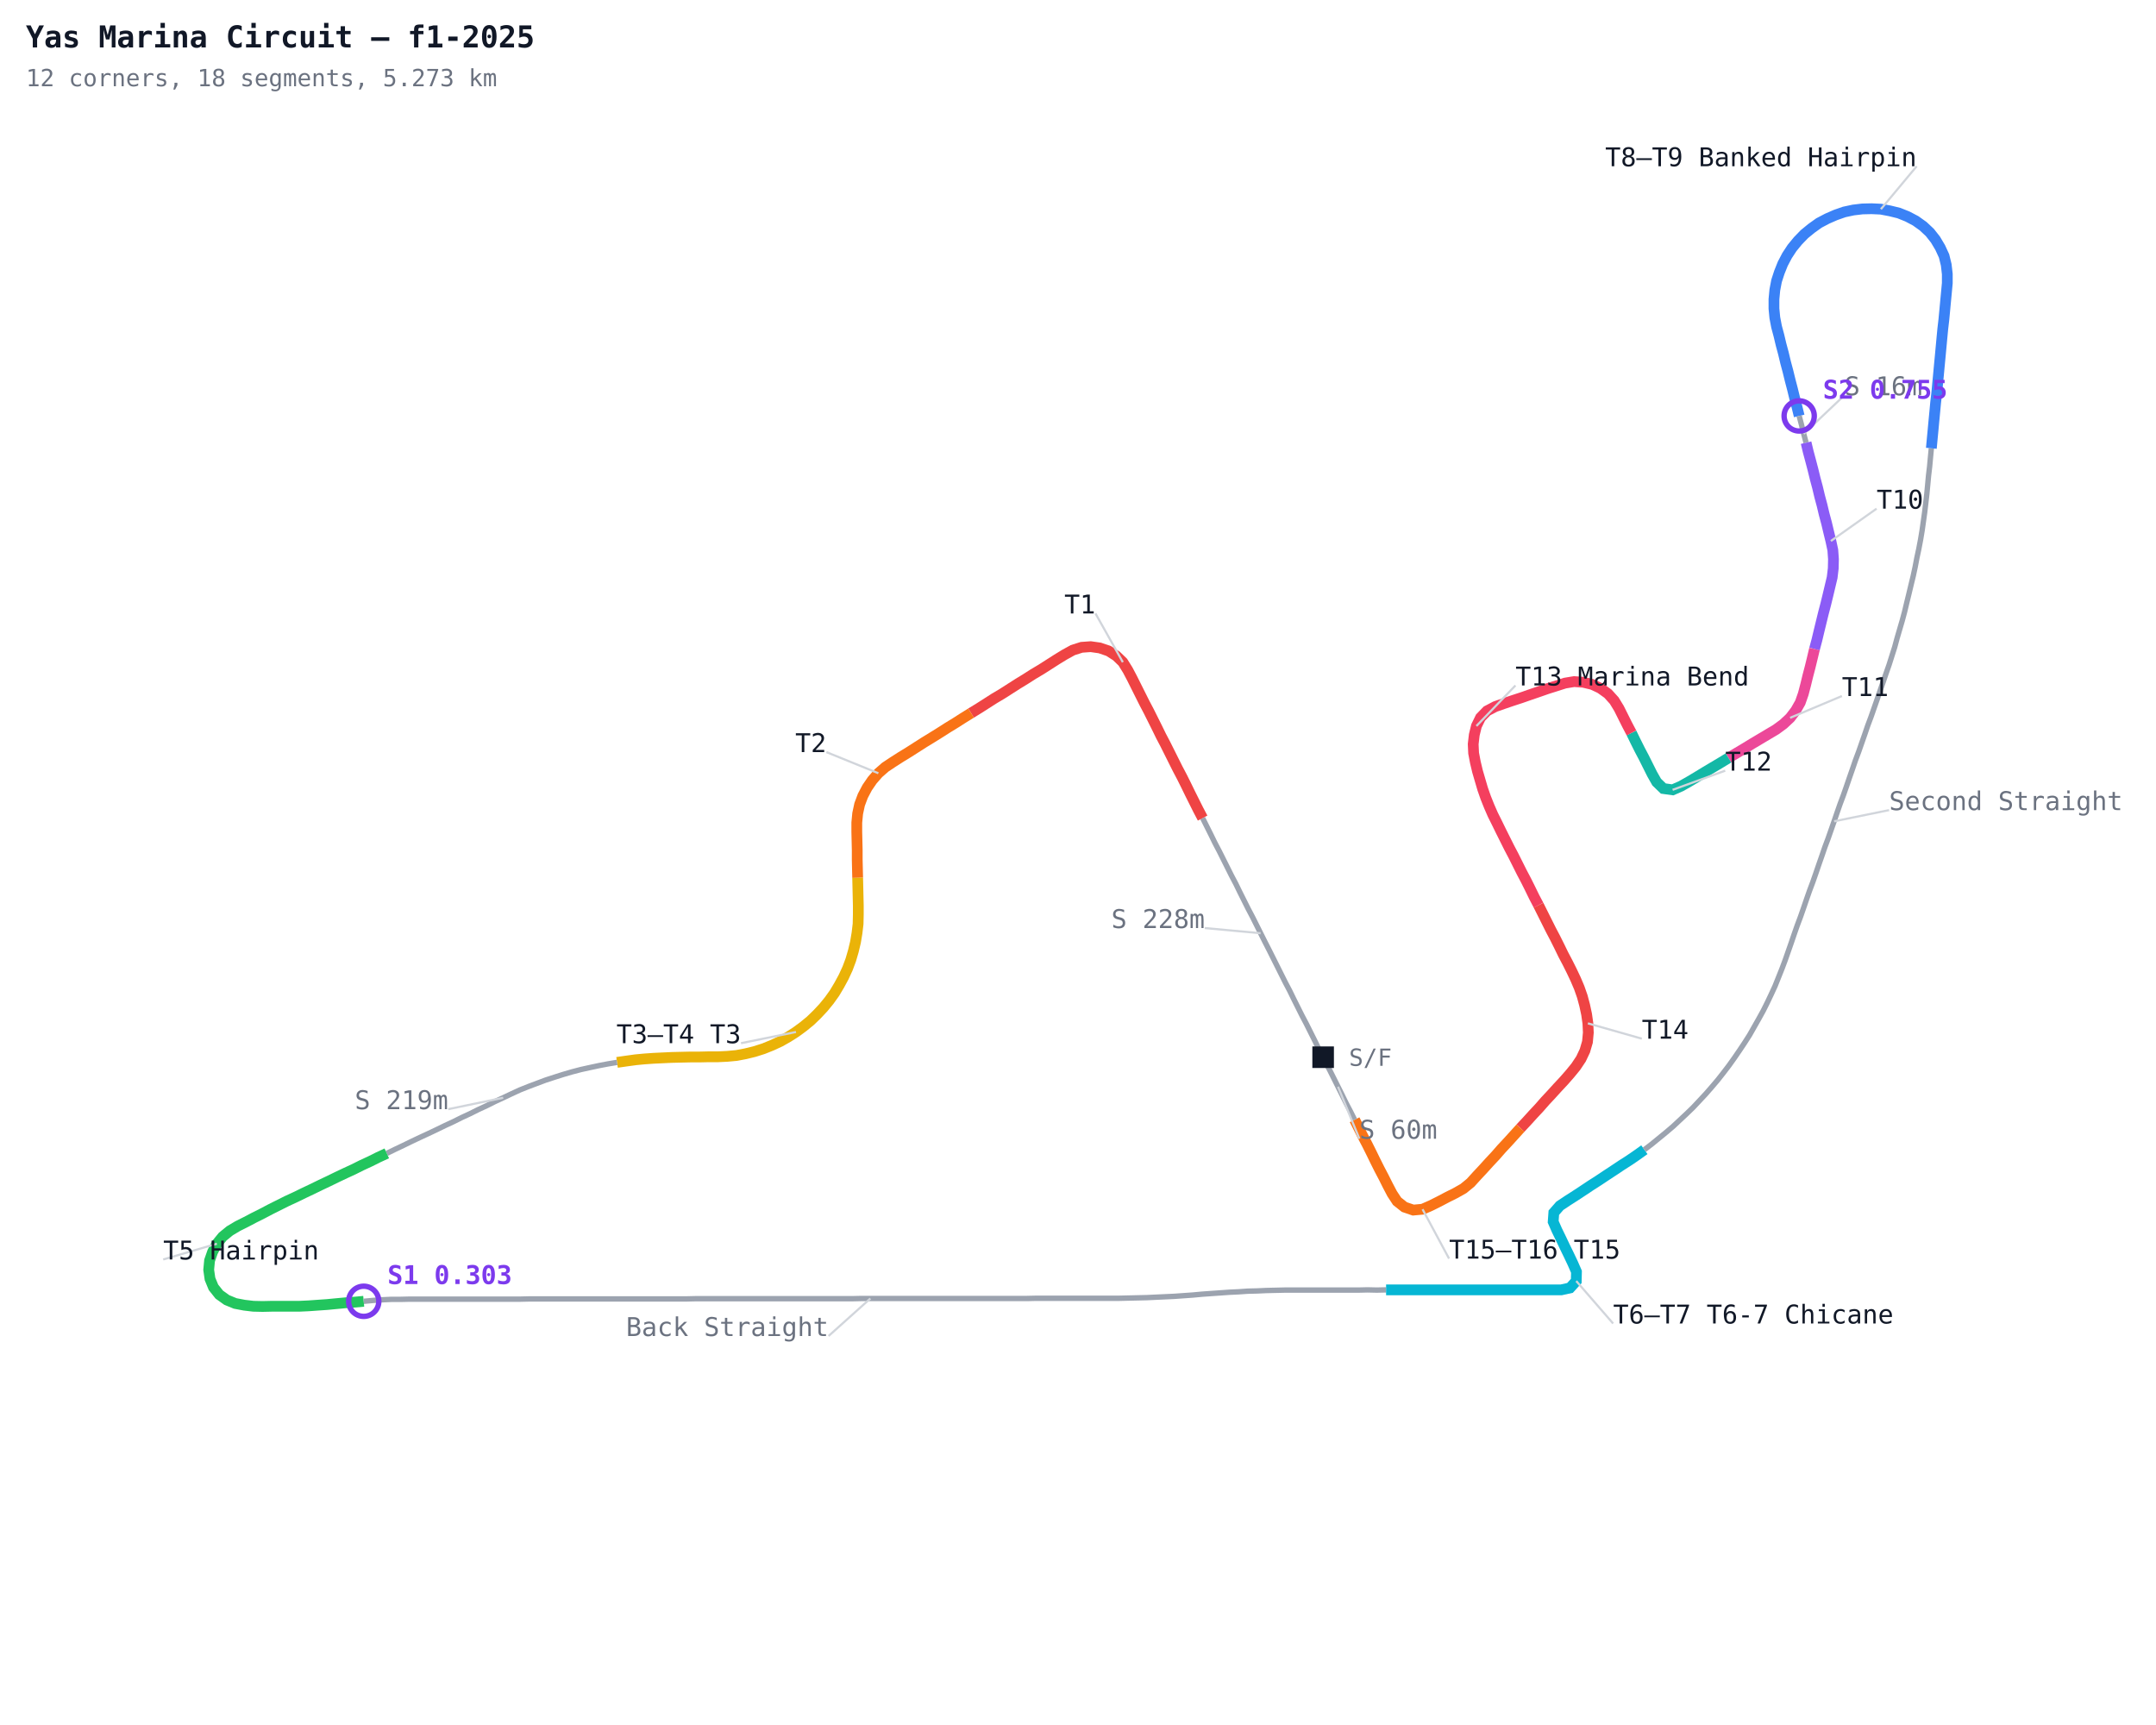
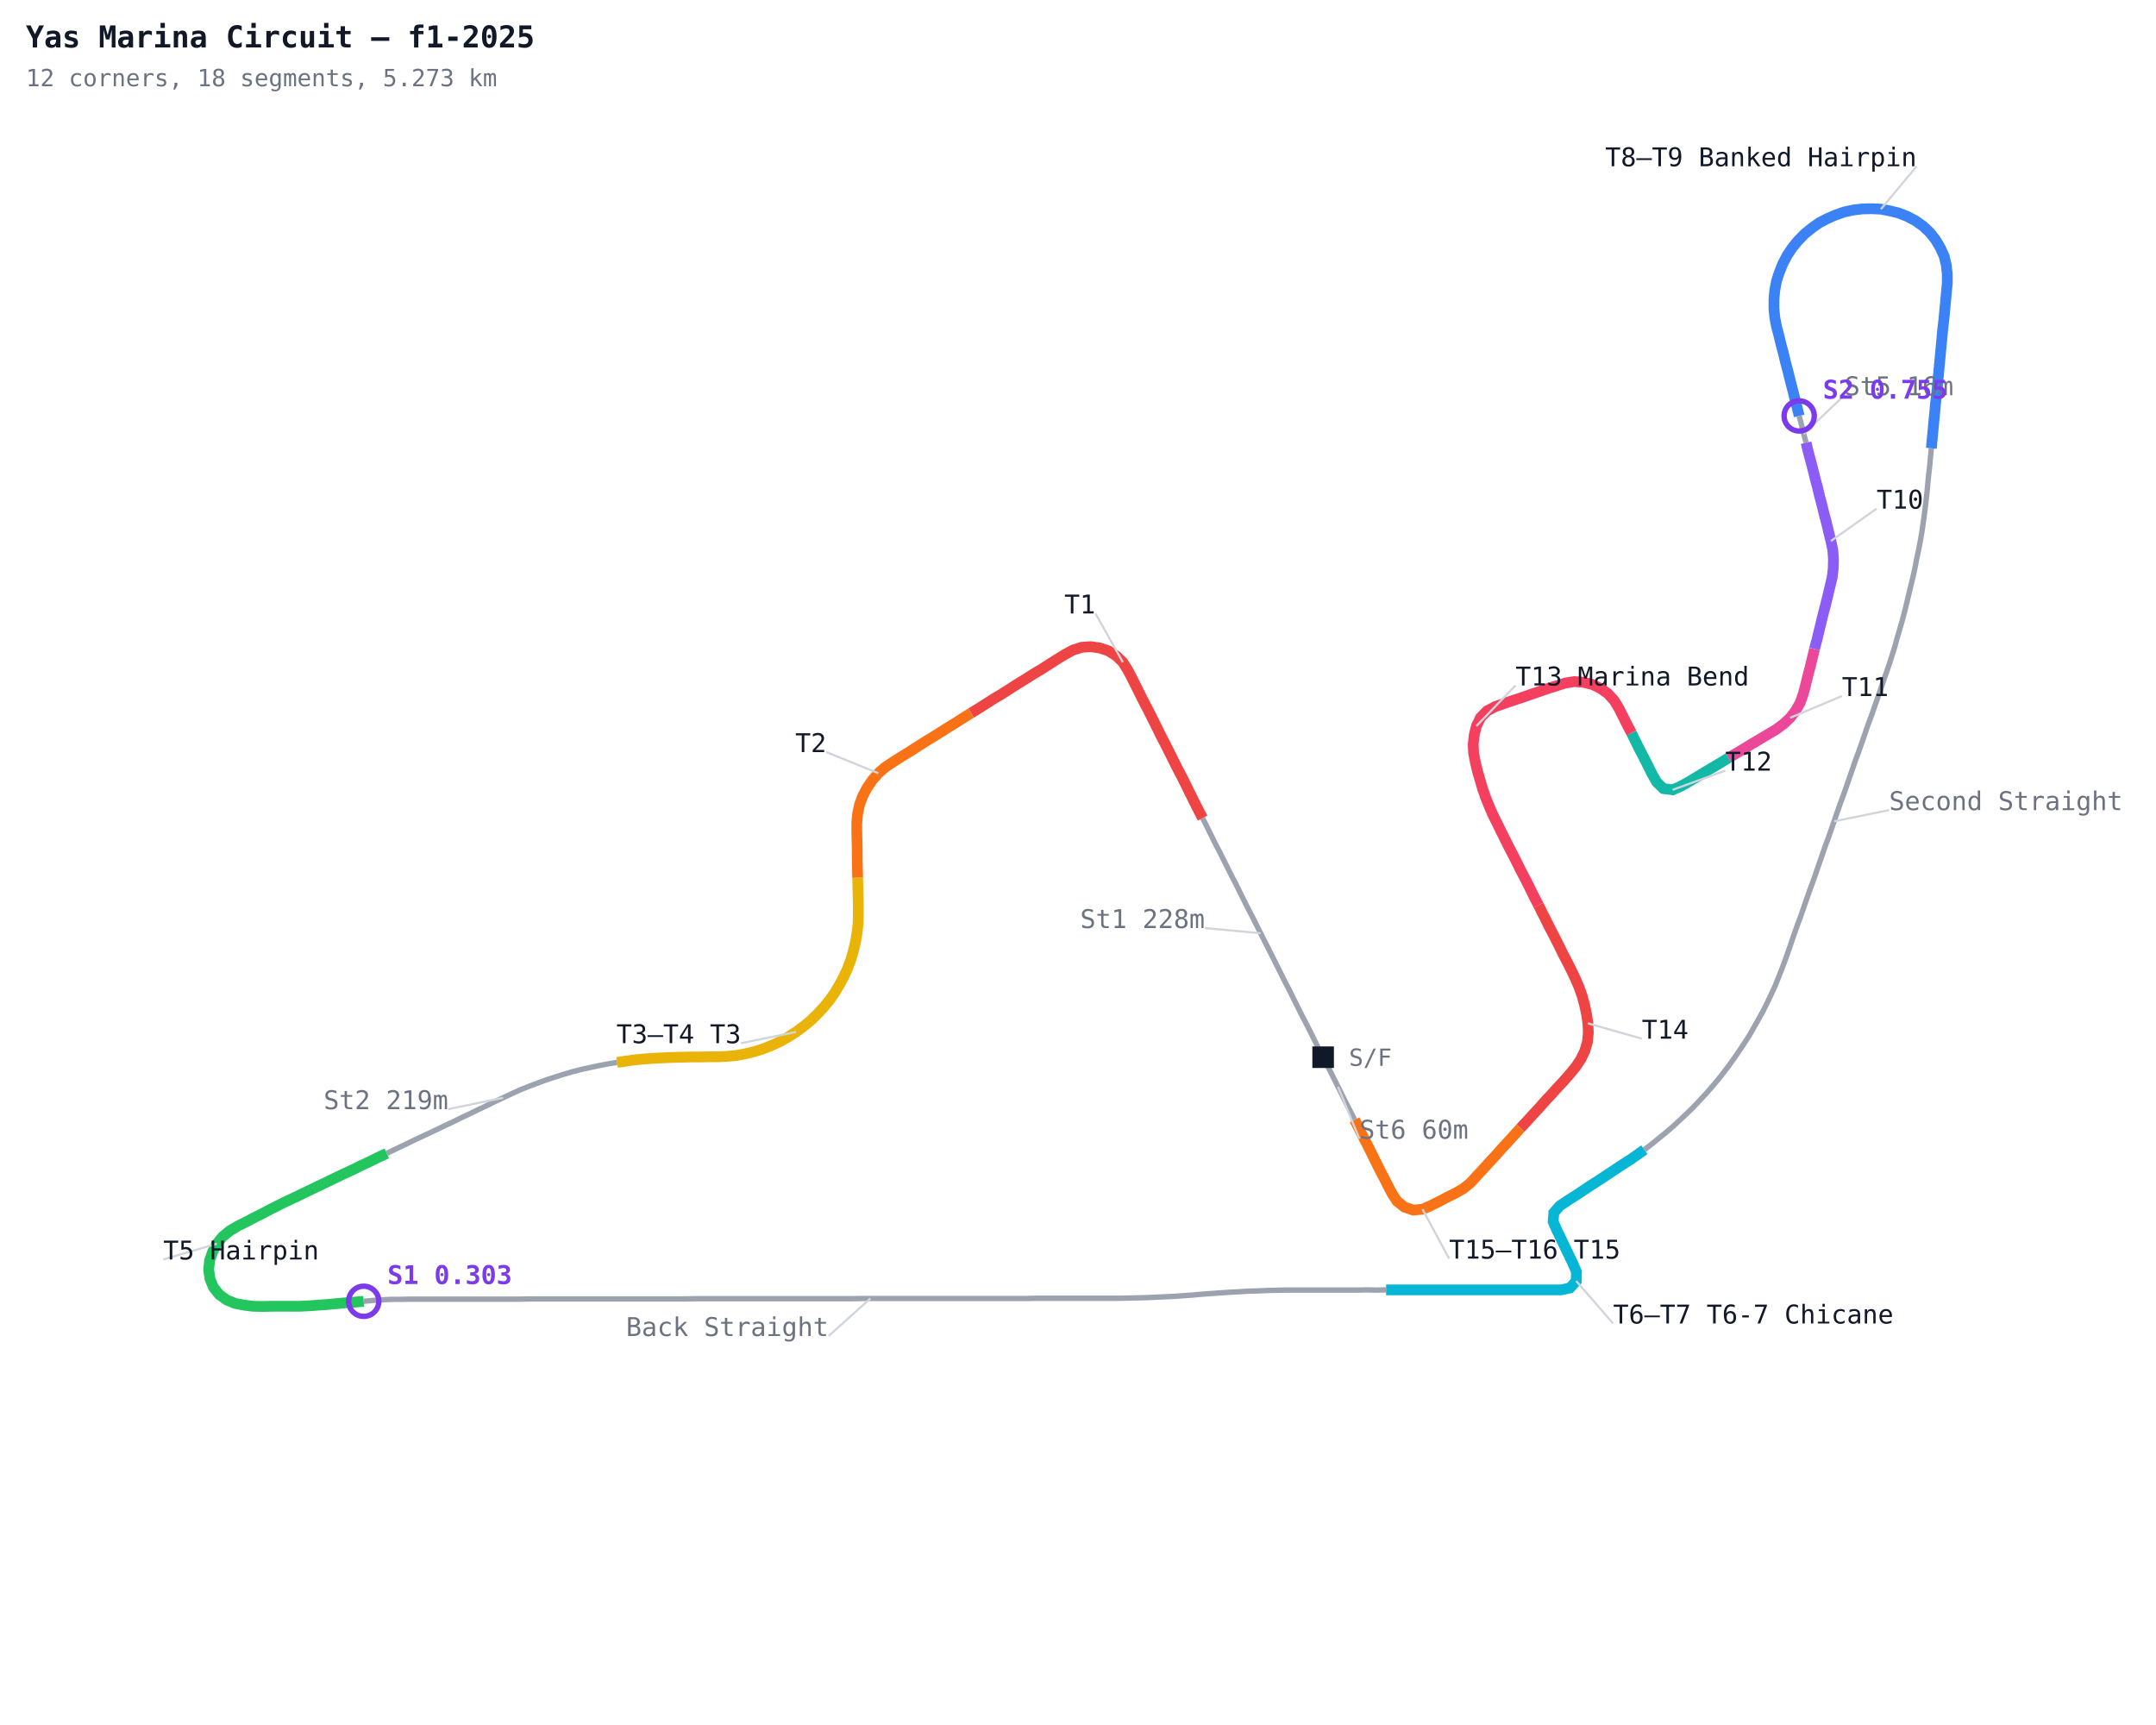
<svg xmlns="http://www.w3.org/2000/svg" width="1000" height="800" viewBox="0 0 1000 800">
  <defs>
    <style>
      .name { font-family: monospace; font-size: 12px; }
      .sector { font-family: monospace; font-size: 12px; fill: #7c3aed; font-weight: bold; }
      .title { font-family: monospace; font-size: 14px; fill: #111827; font-weight: bold; }
      .sub { font-family: monospace; font-size: 11px; fill: #6b7280; }
    </style>
  </defs>
  <rect width="1000" height="800" fill="#ffffff" />
  <polyline fill="none" stroke="#9ca3af" stroke-width="2.5" points="613.7,490.3 611.6,486.3 609.7,482.4 607.8,478.6 605.9,474.8 603.9,471.0 602.0,467.2 600.1,463.4 598.2,459.5 596.2,455.7 594.3,451.9 592.4,448.1 590.5,444.3 588.6,440.5 586.6,436.6 584.7,432.8 582.8,429.0 580.9,425.2 578.9,421.4 577.0,417.6 575.1,413.8 573.2,409.9 571.2,406.1 569.3,402.3 567.4,398.5 565.5,394.7 563.5,390.9 561.6,387.0 559.7,383.2 557.8,379.4" />
  <polyline fill="none" stroke="#ef4444" stroke-width="5" points="557.8,379.4 555.8,375.6 553.9,371.8 552.0,368.0 550.1,364.1 548.2,360.3 546.2,356.5 544.3,352.7 542.4,348.9 540.5,345.1 538.5,341.3 536.6,337.4 534.7,333.6 532.8,329.8 530.8,326.0 528.9,322.2 527.0,318.4 525.1,314.6 523.1,310.8 520.8,307.1 517.8,304.2 514.2,301.9 510.1,300.5 505.9,299.9 501.7,300.2 497.6,301.5 493.8,303.6 490.2,305.8 486.6,308.1 483.0,310.4 479.3,312.6 475.7,314.9 472.1,317.1 468.5,319.4 464.9,321.7 461.2,323.9 457.6,326.2 454.0,328.5 450.4,330.7" />
  <polyline fill="none" stroke="#f97316" stroke-width="5" points="450.4,330.7 446.7,333.0 443.1,335.3 439.5,337.5 435.9,339.8 432.2,342.1 428.6,344.3 425.0,346.6 421.4,348.9 417.8,351.1 414.2,353.4 410.6,355.8 407.4,358.6 404.6,361.8 402.2,365.3 400.2,369.1 398.7,373.1 397.8,377.3 397.4,381.5 397.4,385.8 397.5,390.0 397.6,394.3 397.6,398.6 397.7,402.9 397.8,407.1" />
  <polyline fill="none" stroke="#eab308" stroke-width="5" points="397.8,407.1 397.9,411.4 398.0,415.7 398.1,419.9 398.1,424.2 398.0,428.5 397.5,432.7 396.8,436.9 395.8,441.1 394.6,445.2 393.1,449.2 391.3,453.1 389.3,456.8 387.1,460.5 384.6,464.0 381.9,467.3 379.0,470.4 375.9,473.4 372.6,476.1 369.2,478.6 365.6,480.9 361.9,483.0 358.0,484.8 354.0,486.4 349.9,487.7 345.8,488.7 341.6,489.5 337.3,489.9 333.1,490.1 328.8,490.1 324.5,490.2 320.3,490.2 316.0,490.3 311.7,490.4 307.4,490.6 303.2,490.8 298.9,491.1 294.7,491.5 290.4,492.1 286.2,492.7" />
  <polyline fill="none" stroke="#9ca3af" stroke-width="2.5" points="286.2,492.7 282.0,493.4 277.8,494.2 273.6,495.1 269.5,496.0 265.3,497.1 261.2,498.3 257.1,499.6 253.1,500.9 249.1,502.4 245.1,503.9 241.1,505.5 237.2,507.3 233.4,509.1 229.5,510.9 225.7,512.8 221.8,514.6 218.0,516.5 214.1,518.3 210.3,520.2 206.4,522.0 202.5,523.9 198.7,525.7 194.8,527.5 191.0,529.3 187.1,531.2 183.3,533.0 179.4,534.9" />
  <polyline fill="none" stroke="#22c55e" stroke-width="5" points="179.4,534.9 175.5,536.7 171.7,538.6 167.8,540.4 164.0,542.3 160.1,544.1 156.3,545.9 152.4,547.8 148.6,549.6 144.7,551.5 140.9,553.3 137.0,555.2 133.1,557.0 129.3,558.9 125.5,560.8 121.7,562.8 117.9,564.7 114.1,566.7 110.3,568.6 106.6,570.8 103.3,573.5 100.6,576.8 98.6,580.6 97.2,584.6 96.8,588.9 97.4,593.1 99.0,597.0 101.7,600.4 105.2,602.9 109.1,604.5 113.3,605.3 117.5,605.8 121.8,605.9 126.1,605.8 130.3,605.8 134.6,605.8 138.9,605.8 143.2,605.6 147.4,605.3 151.7,605.0 155.9,604.6 160.2,604.2 164.4,603.9 168.7,603.5" />
  <polyline fill="none" stroke="#9ca3af" stroke-width="2.5" points="168.7,603.5 173.0,603.1 177.2,602.8 181.5,602.6 185.8,602.6 190.0,602.5 194.3,602.5 198.6,602.5 202.8,602.5 207.1,602.5 211.4,602.5 215.7,602.5 219.9,602.5 224.2,602.5 228.5,602.5 232.8,602.5 237.0,602.5 241.3,602.5 245.6,602.4 249.8,602.4 254.1,602.4 258.4,602.4 262.7,602.4 266.9,602.4 271.2,602.4 275.5,602.4 279.8,602.4 284.0,602.4 288.3,602.4 292.6,602.4 296.8,602.4 301.1,602.4 305.4,602.4 309.7,602.4 313.9,602.4 318.2,602.4 322.5,602.3 326.8,602.3 331.0,602.3 335.3,602.3 339.6,602.3 343.9,602.3 348.1,602.3 352.4,602.3 356.7,602.3 360.9,602.3 365.2,602.3 369.5,602.3 373.8,602.3 378.0,602.3 382.3,602.3 386.6,602.3 390.9,602.3 395.1,602.3 399.4,602.2 403.7,602.2 408.0,602.2 412.2,602.2 416.5,602.2 420.8,602.2 425.0,602.2 429.3,602.2 433.6,602.2 437.9,602.2 442.1,602.2 446.4,602.2 450.7,602.2 455.0,602.2 459.2,602.2 463.5,602.2 467.8,602.2 472.1,602.2 476.3,602.2 480.6,602.1 484.9,602.1 489.1,602.1 493.4,602.1 497.7,602.1 502.0,602.1 506.2,602.1 510.5,602.1 514.8,602.1 519.1,602.1 523.3,602.0 527.6,601.9 531.9,601.8 536.1,601.6 540.4,601.4 544.7,601.2 548.9,600.9 553.2,600.6 557.5,600.2 561.7,599.9 566.0,599.6 570.2,599.3 574.5,599.1 578.8,598.8 583.0,598.7 587.3,598.5 591.6,598.4 595.9,598.3 600.1,598.3 604.4,598.3 608.7,598.3 613.0,598.3 617.2,598.3 621.5,598.3 625.8,598.3 630.0,598.3 634.3,598.2 638.6,598.3 642.9,598.2" />
  <polyline fill="none" stroke="#06b6d4" stroke-width="5" points="642.9,598.2 647.1,598.2 651.4,598.2 655.7,598.2 660.0,598.2 664.2,598.2 668.5,598.2 672.8,598.2 677.0,598.2 681.3,598.2 685.6,598.2 689.9,598.2 694.1,598.2 698.4,598.2 702.7,598.2 707.0,598.2 711.2,598.2 715.5,598.2 719.8,598.2 724.1,598.2 728.2,597.3 731.1,594.1 731.2,589.8 729.5,585.9 727.7,582.1 725.8,578.2 724.0,574.4 722.1,570.5 720.4,566.6 720.7,562.4 723.5,559.2 727.1,556.8 730.7,554.5 734.2,552.2 737.8,549.8 741.4,547.5 745.0,545.1 748.5,542.8 752.1,540.4 755.7,538.1 759.2,535.7 762.7,533.2" />
  <polyline fill="none" stroke="#9ca3af" stroke-width="2.5" points="762.7,533.2 766.1,530.6 769.4,527.9 772.7,525.2 776.0,522.4 779.1,519.5 782.2,516.6 785.3,513.6 788.2,510.5 791.1,507.4 793.9,504.2 796.7,500.9 799.3,497.6 801.9,494.2 804.4,490.7 806.8,487.2 809.2,483.6 811.5,480.0 813.6,476.3 815.7,472.6 817.8,468.8 819.7,465.0 821.5,461.2 823.3,457.3 824.9,453.3 826.5,449.3 828.0,445.3 829.4,441.3 830.8,437.3 832.2,433.2 833.6,429.2 835.1,425.2 836.5,421.2 837.9,417.1 839.3,413.1 840.8,409.1 842.2,405.1 843.6,401.0 845.0,397.0 846.4,392.9 847.9,388.9 849.3,384.9 850.7,380.9 852.1,376.8 853.5,372.8 855.0,368.8 856.4,364.8 857.8,360.7 859.2,356.7 860.6,352.6 862.1,348.6 863.5,344.6 864.9,340.6 866.3,336.5 867.8,332.5 869.2,328.5 870.6,324.5 872.0,320.4 873.4,316.4 874.8,312.3 876.2,308.3 877.5,304.2 878.8,300.1 879.9,296.0 881.1,291.9 882.3,287.8 883.4,283.7 884.4,279.5 885.4,275.4 886.4,271.2 887.4,267.1 888.3,262.9 889.1,258.7 890.0,254.5 890.8,250.3 891.5,246.1 892.1,241.9 892.7,237.6 893.2,233.4 893.7,229.1 894.1,224.9 894.5,220.6 895.0,216.4 895.4,212.1 895.8,207.9" />
  <polyline fill="none" stroke="#3b82f6" stroke-width="5" points="895.8,207.9 896.2,203.6 896.6,199.4 897.0,195.1 897.4,190.9 897.8,186.6 898.3,182.4 898.7,178.1 899.1,173.9 899.5,169.6 899.9,165.4 900.3,161.1 900.7,156.8 901.1,152.6 901.6,148.3 902.0,144.1 902.4,139.8 902.8,135.6 903.2,131.3 903.2,127.1 902.7,122.8 901.7,118.7 899.9,114.8 897.7,111.1 895.1,107.8 892.0,104.9 888.5,102.4 884.7,100.4 880.7,98.8 876.6,97.8 872.4,97.0 868.1,96.8 863.8,96.9 859.6,97.4 855.4,98.3 851.4,99.7 847.5,101.4 843.7,103.4 840.2,105.9 836.9,108.6 833.9,111.7 831.2,115.0 828.9,118.5 826.9,122.3 825.3,126.3 824.0,130.3 823.2,134.5 822.8,138.8 822.8,143.1 823.2,147.3 824.0,151.5 825.1,155.6 826.1,159.8 827.2,163.9 828.2,168.1 829.3,172.2 830.3,176.3 831.4,180.5 832.4,184.6 833.5,188.8 834.5,192.9" />
  <polyline fill="none" stroke="#9ca3af" stroke-width="2.5" points="834.5,192.9 835.6,197.1 836.6,201.2 837.7,205.3" />
  <polyline fill="none" stroke="#8b5cf6" stroke-width="5" points="837.7,205.3 838.7,209.5 839.8,213.6 840.9,217.8 841.9,221.9 843.0,226.0 844.0,230.2 845.1,234.3 846.1,238.5 847.2,242.6 848.2,246.8 849.2,250.9 850.1,255.1 850.4,259.3 850.3,263.6 849.8,267.8 848.8,272.0 847.8,276.2 846.8,280.3 845.7,284.5 844.7,288.6 843.7,292.7 842.7,296.9 841.6,301.0" />
  <polyline fill="none" stroke="#ec4899" stroke-width="5" points="841.6,301.0 840.6,305.2 839.6,309.3 838.5,313.5 837.5,317.6 836.4,321.8 835.0,325.8 832.9,329.5 830.3,332.9 827.2,335.8 823.8,338.3 820.1,340.5 816.4,342.7 812.7,344.9 809.1,347.1 805.4,349.3 801.7,351.5" />
  <polyline fill="none" stroke="#14b8a6" stroke-width="5" points="801.7,351.5 798.1,353.7 794.4,355.9 790.7,358.1 787.1,360.3 783.4,362.5 779.7,364.6 775.8,366.3 771.5,365.7 768.4,362.7 766.3,359.0 764.4,355.2 762.5,351.4 760.5,347.6 758.6,343.8 756.7,339.9" />
  <polyline fill="none" stroke="#f43f5e" stroke-width="5" points="756.7,339.9 754.7,336.1 752.8,332.3 750.9,328.5 748.7,324.9 745.8,321.7 742.3,319.2 738.5,317.4 734.3,316.4 730.1,316.1 725.9,316.8 721.8,318.1 717.7,319.4 713.7,320.8 709.6,322.2 705.6,323.6 701.6,324.9 697.5,326.3 693.5,327.7 689.7,329.7 686.7,332.8 684.8,336.7 683.8,340.8 683.3,345.1 683.5,349.3 684.3,353.5 685.3,357.7 686.5,361.8 687.7,365.9 689.1,369.9 690.7,373.9 692.4,377.8 694.3,381.6 696.2,385.5 698.1,389.3 700.0,393.1 702.0,396.9 703.9,400.7 705.8,404.5 707.8,408.3 709.7,412.1 711.6,416.0 713.6,419.8" />
  <polyline fill="none" stroke="#ef4444" stroke-width="5" points="713.6,419.8 715.5,423.6 717.4,427.4 719.3,431.2 721.3,435.0 723.2,438.8 725.1,442.7 727.1,446.5 729.0,450.3 730.8,454.1 732.5,458.1 733.9,462.1 735.0,466.2 735.9,470.4 736.5,474.6 736.7,478.9 736.3,483.2 735.1,487.3 733.3,491.1 730.9,494.7 728.2,498.0 725.4,501.2 722.5,504.3 719.6,507.5 716.7,510.6 713.9,513.8 711.0,516.9 708.1,520.1 705.2,523.2" />
  <polyline fill="none" stroke="#f97316" stroke-width="5" points="705.2,523.2 702.3,526.4 699.4,529.6 696.5,532.7 693.7,535.9 690.8,539.0 687.9,542.2 685.0,545.3 682.1,548.5 678.8,551.2 675.1,553.3 671.3,555.2 667.5,557.2 663.7,559.1 659.8,560.8 655.5,561.2 651.4,559.8 648.0,557.1 645.7,553.6 643.7,549.8 641.8,546.0 639.8,542.2 637.9,538.4 636.0,534.5 634.1,530.7 632.1,526.9 630.2,523.1 628.3,519.3" />
  <polyline fill="none" stroke="#9ca3af" stroke-width="2.5" points="628.3,519.3 626.4,515.5 624.4,511.7 622.5,507.8 620.6,504.0 618.7,500.2 616.8,496.4 614.8,492.6" />
  <line x1="584.7" y1="432.8" x2="558.8" y2="430.4" stroke="#d1d5db" stroke-width="1" />
-   <text x="558.8" y="430.4" text-anchor="end" class="name" fill="#6b7280">S 228m</text>
+   <text x="558.8" y="430.4" text-anchor="end" class="name" fill="#6b7280">St1 228m</text>
  <line x1="520.8" y1="307.1" x2="508.1" y2="284.5" stroke="#d1d5db" stroke-width="1" />
  <text x="508.1" y="284.5" text-anchor="end" class="name" fill="#111827">T1</text>
  <line x1="407.4" y1="358.6" x2="383.3" y2="348.8" stroke="#d1d5db" stroke-width="1" />
  <text x="383.3" y="348.8" text-anchor="end" class="name" fill="#111827">T2</text>
  <line x1="369.2" y1="478.6" x2="343.7" y2="483.8" stroke="#d1d5db" stroke-width="1" />
  <text x="343.7" y="483.8" text-anchor="end" class="name" fill="#111827">T3–T4 T3</text>
  <line x1="233.4" y1="509.1" x2="207.9" y2="514.4" stroke="#d1d5db" stroke-width="1" />
-   <text x="207.9" y="514.4" text-anchor="end" class="name" fill="#6b7280">S 219m</text>
+   <text x="207.9" y="514.4" text-anchor="end" class="name" fill="#6b7280">St2 219m</text>
  <line x1="100.6" y1="576.8" x2="75.7" y2="584.1" stroke="#d1d5db" stroke-width="1" />
  <text x="75.7" y="584.1" text-anchor="start" class="name" fill="#111827">T5 Hairpin</text>
  <line x1="403.7" y1="602.2" x2="384.3" y2="619.6" stroke="#d1d5db" stroke-width="1" />
  <text x="384.3" y="619.6" text-anchor="end" class="name" fill="#6b7280">Back Straight</text>
  <line x1="731.1" y1="594.1" x2="748.2" y2="613.8" stroke="#d1d5db" stroke-width="1" />
  <text x="748.2" y="613.8" text-anchor="start" class="name" fill="#111827">T6–T7 T6-7 Chicane</text>
  <line x1="850.7" y1="380.9" x2="876.2" y2="375.7" stroke="#d1d5db" stroke-width="1" />
  <text x="876.2" y="375.7" text-anchor="start" class="name" fill="#6b7280">Second Straight</text>
  <line x1="872.4" y1="97.0" x2="889.0" y2="77.1" stroke="#d1d5db" stroke-width="1" />
  <text x="889.0" y="77.1" text-anchor="end" class="name" fill="#111827">T8–T9 Banked Hairpin</text>
  <line x1="836.6" y1="201.2" x2="855.5" y2="183.3" stroke="#d1d5db" stroke-width="1" />
-   <text x="855.5" y="183.3" text-anchor="start" class="name" fill="#6b7280">S 16m</text>
+   <text x="855.5" y="183.3" text-anchor="start" class="name" fill="#6b7280">St5 16m</text>
  <line x1="849.2" y1="250.9" x2="870.4" y2="235.9" stroke="#d1d5db" stroke-width="1" />
  <text x="870.4" y="235.9" text-anchor="start" class="name" fill="#111827">T10</text>
  <line x1="830.3" y1="332.9" x2="854.3" y2="322.8" stroke="#d1d5db" stroke-width="1" />
  <text x="854.3" y="322.8" text-anchor="start" class="name" fill="#111827">T11</text>
  <line x1="775.8" y1="366.3" x2="800.2" y2="357.4" stroke="#d1d5db" stroke-width="1" />
  <text x="800.2" y="357.4" text-anchor="start" class="name" fill="#111827">T12</text>
  <line x1="684.8" y1="336.7" x2="702.9" y2="317.9" stroke="#d1d5db" stroke-width="1" />
  <text x="702.9" y="317.9" text-anchor="start" class="name" fill="#111827">T13 Marina Bend</text>
  <line x1="736.5" y1="474.6" x2="761.5" y2="481.7" stroke="#d1d5db" stroke-width="1" />
  <text x="761.5" y="481.7" text-anchor="start" class="name" fill="#111827">T14</text>
  <line x1="659.8" y1="560.8" x2="672.1" y2="583.7" stroke="#d1d5db" stroke-width="1" />
  <text x="672.1" y="583.7" text-anchor="start" class="name" fill="#111827">T15–T16 T15</text>
  <line x1="620.6" y1="504.0" x2="630.5" y2="528.1" stroke="#d1d5db" stroke-width="1" />
-   <text x="630.5" y="528.1" text-anchor="start" class="name" fill="#6b7280">S 60m</text>
+   <text x="630.5" y="528.1" text-anchor="start" class="name" fill="#6b7280">St6 60m</text>
  <circle cx="168.7" cy="603.5" r="7" fill="none" stroke="#7c3aed" stroke-width="2.5" />
  <text x="179.7" y="595.5" class="sector">S1 0.303</text>
  <circle cx="834.5" cy="192.9" r="7" fill="none" stroke="#7c3aed" stroke-width="2.5" />
  <text x="845.5" y="184.9" class="sector">S2 0.755</text>
  <rect x="608.7" y="485.3" width="10" height="10" fill="#111827" />
  <text x="625.7" y="494.3" class="sub">S/F</text>
  <text class="title" x="12" y="22">Yas Marina Circuit — f1-2025</text>
  <text class="sub" x="12" y="40">12 corners, 18 segments, 5.273 km</text>
</svg>
